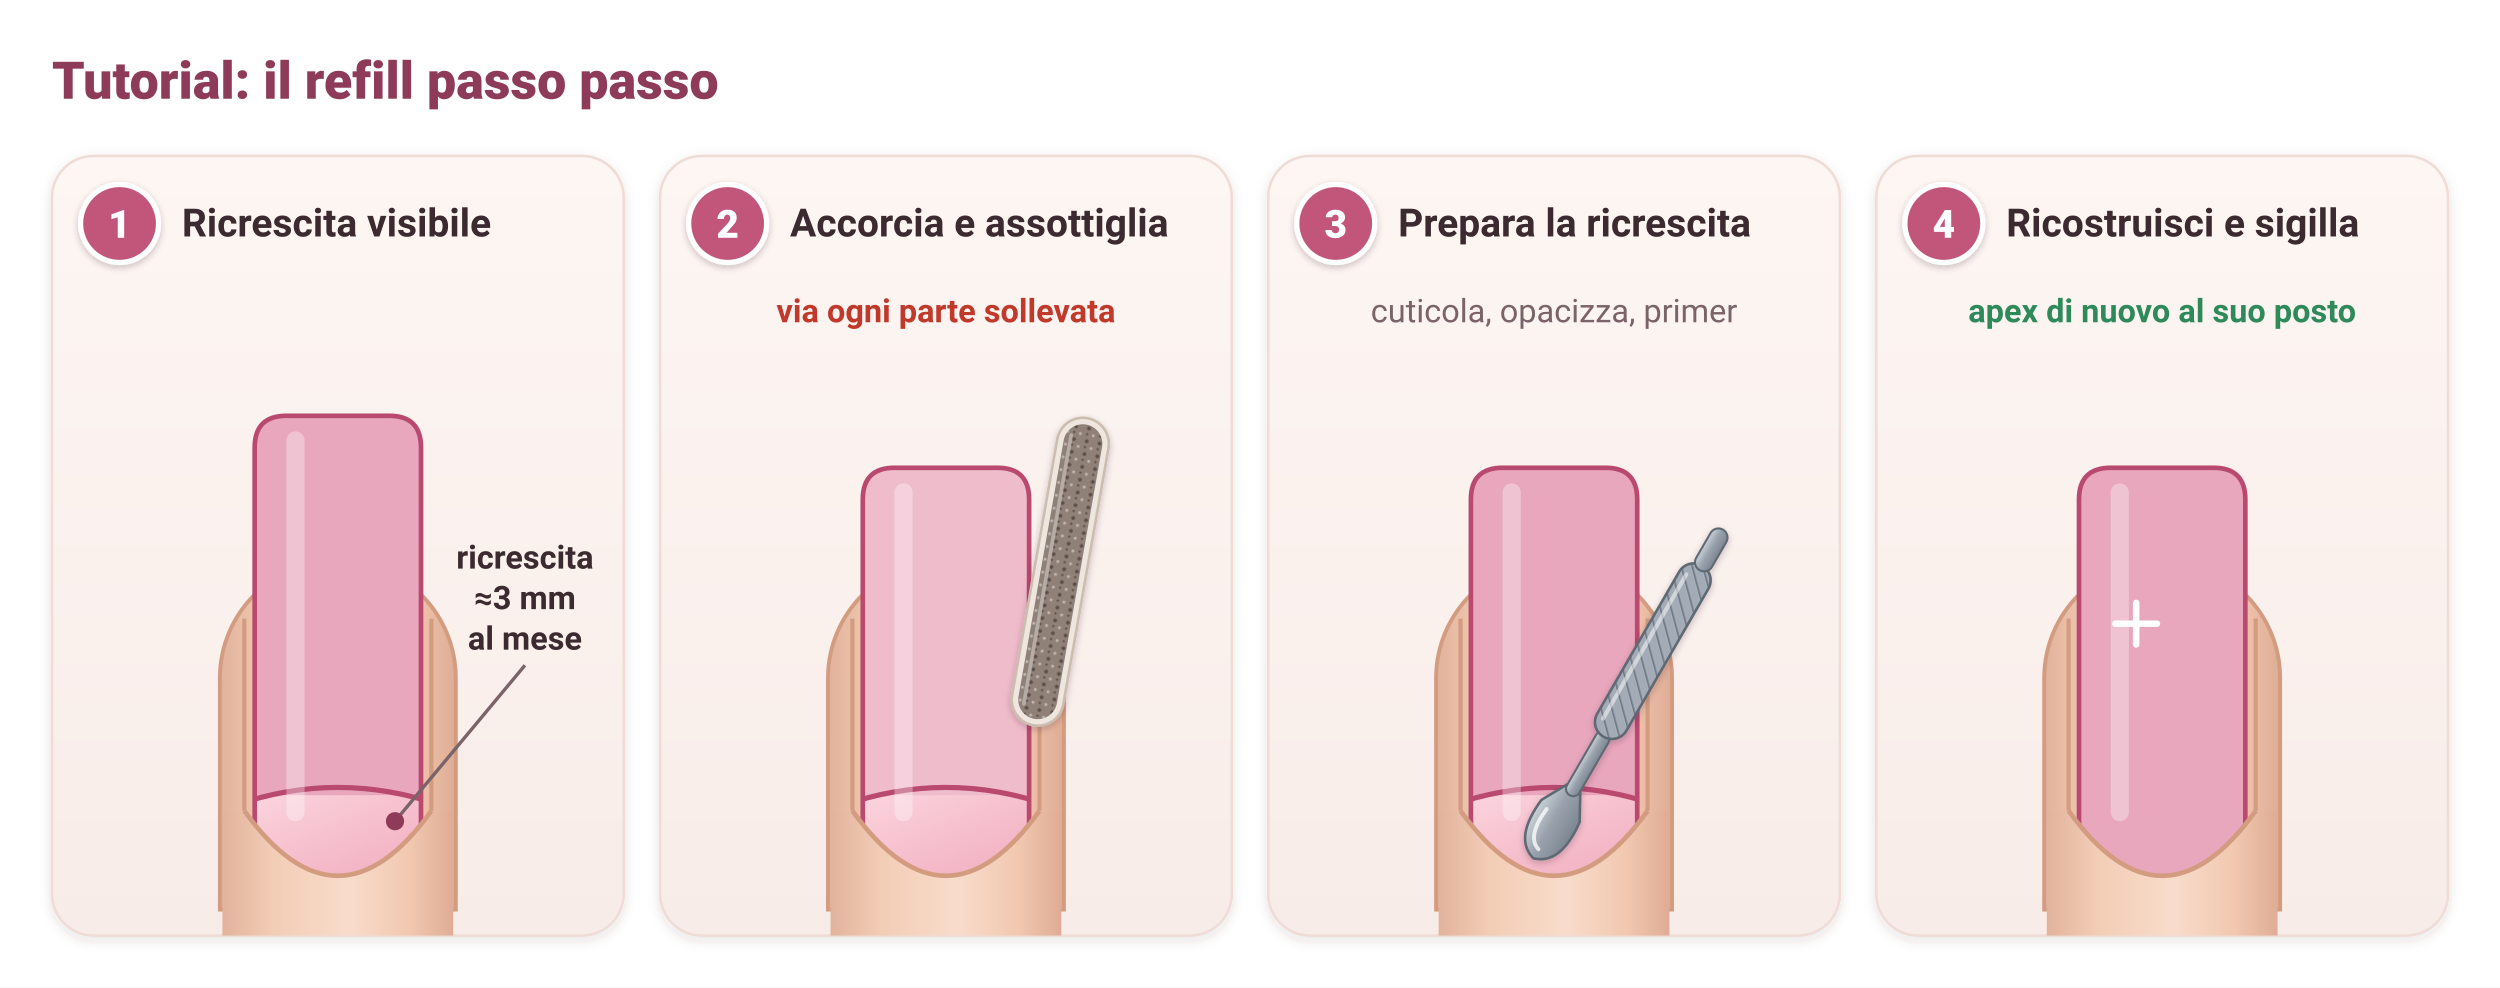
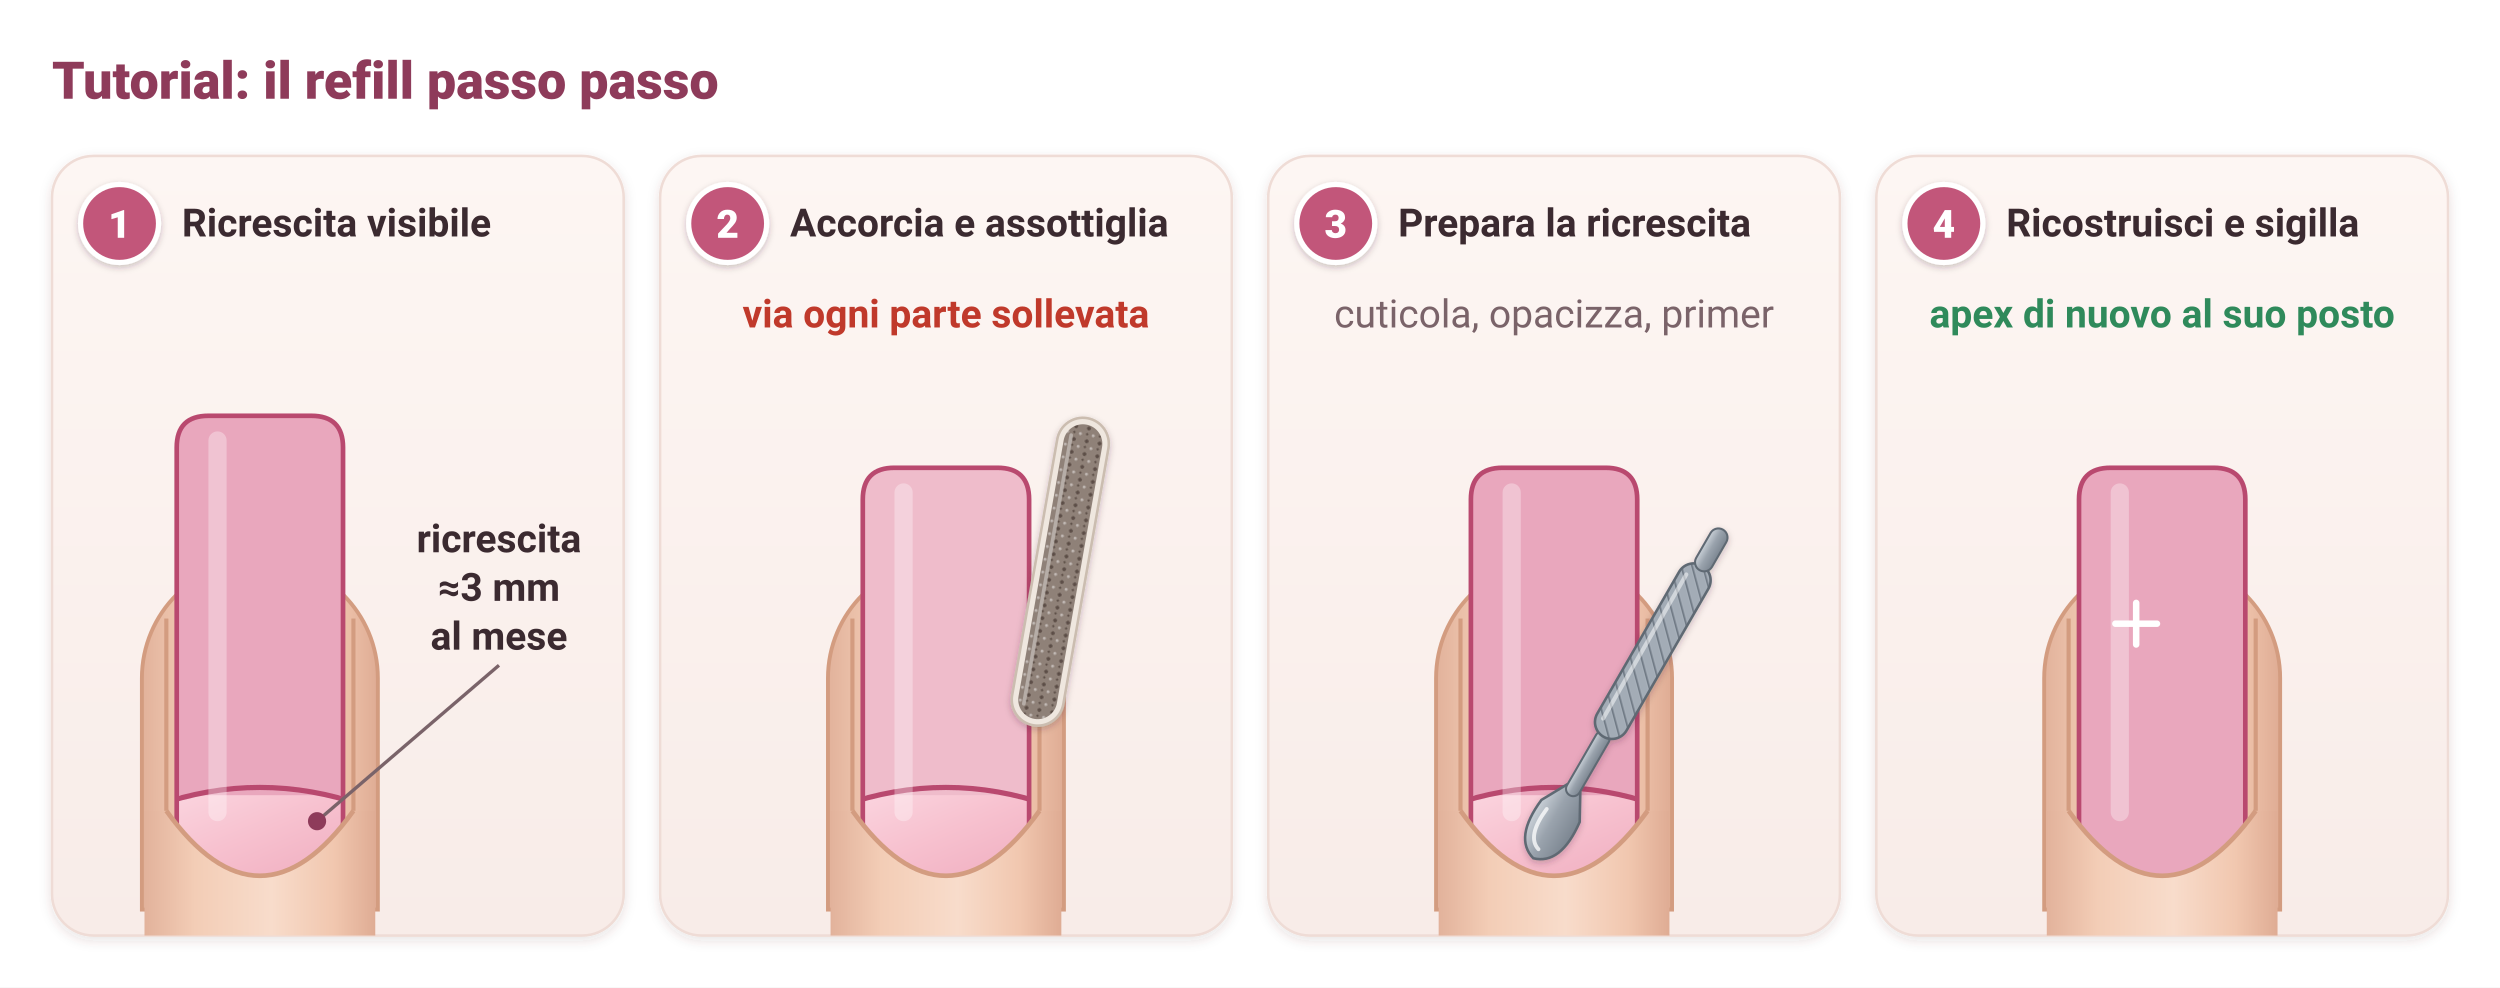
<svg xmlns="http://www.w3.org/2000/svg" viewBox="0 0 962 380" width="962" height="380" font-family="system-ui, -apple-system, 'Segoe UI', Roboto, Arial, sans-serif" role="img">
  <rect width="100%" height="100%" fill="#ffffff" />
  <defs>
    <linearGradient id="nxSkin" x1="0" y1="0" x2="1" y2="0">
      <stop offset="0" stop-color="#e2b29b" />
      <stop offset=".22" stop-color="#f3cdb6" />
      <stop offset=".55" stop-color="#f8dccb" />
      <stop offset=".82" stop-color="#f1c7af" />
      <stop offset="1" stop-color="#dfac94" />
    </linearGradient>
    <linearGradient id="nxNail" x1="0" y1="0" x2="1" y2="1">
      <stop offset="0" stop-color="#fbd6e0" />
      <stop offset=".45" stop-color="#f7c1cf" />
      <stop offset="1" stop-color="#eeaabd" />
    </linearGradient>
    <linearGradient id="nxMetal" x1="0" y1="0" x2="0" y2="1">
      <stop offset="0" stop-color="#c9d0d7" />
      <stop offset=".45" stop-color="#9aa3ad" />
      <stop offset="1" stop-color="#7c8691" />
    </linearGradient>
    <linearGradient id="nxPanel" x1="0" y1="0" x2="0" y2="1">
      <stop offset="0" stop-color="#fdf6f3" />
      <stop offset="1" stop-color="#f8ece8" />
    </linearGradient>
    <filter id="nxSh" x="-5%" y="-5%" width="110%" height="115%">
      <feDropShadow dx="0" dy="1.5" stdDeviation="2.2" flood-color="#5a2a3a" flood-opacity=".13" />
    </filter>
    <filter id="nxShS" x="-20%" y="-20%" width="140%" height="150%">
      <feDropShadow dx="0" dy="1" stdDeviation="1.2" flood-color="#3b2a30" flood-opacity=".25" />
    </filter>
  </defs>
  <defs>
    <marker id="ar" viewBox="0 0 10 10" refX="8" refY="5" markerWidth="7" markerHeight="7" orient="auto-start-reverse">
      <path d="M0,0 L10,5 L0,10 z" fill="#8e3b5a" />
    </marker>
    <marker id="arw" viewBox="0 0 10 10" refX="8" refY="5" markerWidth="7" markerHeight="7" orient="auto-start-reverse">
      <path d="M0,0 L10,5 L0,10 z" fill="#7a6369" />
    </marker>
  </defs>
  <text x="20.0" y="38.0" font-size="20" text-anchor="start" font-weight="800" fill="#8e3b5a">Tutorial: il refill passo passo</text>
  <defs>
    <clipPath id="p161">
      <rect x="20" y="60" width="220" height="300" rx="16" />
    </clipPath>
  </defs>
  <rect x="20" y="60" width="220" height="300" rx="16" fill="url(#nxPanel)" stroke="#efdcd6" stroke-width="1" filter="url(#nxSh)" />
  <circle cx="46" cy="86" r="15" fill="#c2577a" stroke="#fff" stroke-width="2" filter="url(#nxShS)" />
  <text x="46.0" y="91.5" font-size="15" text-anchor="middle" font-weight="800" fill="#fff">1</text>
  <text x="70.0" y="91.0" font-size="15" text-anchor="start" font-weight="700" fill="#3b2a30">Ricrescita visibile</text>
  <g clip-path="url(#p161)">
-     <path d="M84.6,350.0 L84.6,261.0 A45.4,45.4 0 0 1 175.4,261.0 L175.4,350.0 Z" fill="url(#nxSkin)" stroke="#d39c80" stroke-width="1.5" />
+     <path d="M54.6,350.0 L54.6,261.0 A45.4,45.4 0 0 1 145.4,261.0 L145.4,350.0 Z" fill="url(#nxSkin)" stroke="#d39c80" stroke-width="1.5" />
    <defs>
      <clipPath id="c162">
-         <path d="M98.0,346.0 L162.0,346.0 L162.0,230.0 L162.0,172.2 Q162.0,160.0 149.8,160.0 L110.2,160.0 Q98.0,160.0 98.0,172.2 L98.0,230.0 Z" />
+         <path d="M68.0,346.0 L132.0,346.0 L132.0,230.0 L132.0,172.2 Q132.0,160.0 119.8,160.0 L80.2,160.0 Q68.0,160.0 68.0,172.2 L68.0,230.0 Z" />
      </clipPath>
    </defs>
-     <path d="M98.0,346.0 L162.0,346.0 L162.0,230.0 L162.0,172.2 Q162.0,160.0 149.8,160.0 L110.2,160.0 Q98.0,160.0 98.0,172.2 L98.0,230.0 Z" fill="#e9a7bd" />
-     <path d="M92.0,240.0 Q130.0,220.0 168.0,240.0 L168.0,100.0 L92.0,100.0 Z" fill="#e9a7bd" clip-path="url(#c162)" />
-     <rect x="90" y="306" width="80" height="34" fill="url(#nxNail)" clip-path="url(#c162)" />
-     <path d="M90,310 Q130,296 170,310" stroke="#b9496f" stroke-width="2" fill="none" clip-path="url(#c162)" />
-     <rect x="110.2" y="166.0" width="7.0" height="150.0" rx="3.5" fill="#fff" opacity=".32" clip-path="url(#c162)" />
-     <path d="M98.0,346.0 L162.0,346.0 L162.0,230.0 L162.0,172.2 Q162.0,160.0 149.8,160.0 L110.2,160.0 Q98.0,160.0 98.0,172.2 L98.0,230.0 Z" fill="none" stroke="#b9496f" stroke-width="1.8" />
-     <path d="M85.6,312.0 L94.0,312.0 Q130.0,362.0 166.0,312.0 L174.4,312.0 L174.4,370.0 L85.6,370.0 Z" fill="url(#nxSkin)" />
-     <path d="M94.0,312.0 Q130.0,362.0 166.0,312.0" fill="none" stroke="#d39c80" stroke-width="1.8" />
-     <path d="M94.0,312.0 L94.0,238.0" stroke="#d39c80" stroke-width="1.6" />
-     <path d="M166.0,312.0 L166.0,238.0" stroke="#d39c80" stroke-width="1.6" />
-     <line x1="152.0" y1="316.0" x2="202.0" y2="256.0" stroke="#7a6369" stroke-width="1.3" />
-     <circle cx="152.0" cy="316.0" r="3.5" fill="#8e3b5a" />
-     <text x="202.0" y="218.8" font-size="12.5" text-anchor="middle" font-weight="600" fill="#3b2a30">ricrescita</text>
-     <text x="202.0" y="234.4" font-size="12.5" text-anchor="middle" font-weight="600" fill="#3b2a30">≈3 mm</text>
-     <text x="202.0" y="250.0" font-size="12.5" text-anchor="middle" font-weight="600" fill="#3b2a30">al mese</text>
+     <path d="M68.0,346.0 L132.0,346.0 L132.0,230.0 L132.0,172.2 Q132.0,160.0 119.8,160.0 L80.2,160.0 Q68.0,160.0 68.0,172.2 L68.0,230.0 Z" fill="#e9a7bd" />
+     <path d="M62.0,240.0 Q100.0,220.0 138.0,240.0 L138.0,100.0 L62.0,100.0 Z" fill="#e9a7bd" clip-path="url(#c162)" />
+     <rect x="60" y="306" width="80" height="34" fill="url(#nxNail)" clip-path="url(#c162)" />
+     <path d="M60,310 Q100,296 140,310" stroke="#b9496f" stroke-width="2" fill="none" clip-path="url(#c162)" />
+     <rect x="80.2" y="166.0" width="7.0" height="150.0" rx="3.5" fill="#fff" opacity=".32" clip-path="url(#c162)" />
+     <path d="M68.0,346.0 L132.0,346.0 L132.0,230.0 L132.0,172.2 Q132.0,160.0 119.8,160.0 L80.2,160.0 Q68.0,160.0 68.0,172.2 L68.0,230.0 Z" fill="none" stroke="#b9496f" stroke-width="1.8" />
+     <path d="M55.6,312.0 L64.0,312.0 Q100.0,362.0 136.0,312.0 L144.4,312.0 L144.4,370.0 L55.6,370.0 Z" fill="url(#nxSkin)" />
+     <path d="M64.0,312.0 Q100.0,362.0 136.0,312.0" fill="none" stroke="#d39c80" stroke-width="1.8" />
+     <path d="M64.0,312.0 L64.0,238.0" stroke="#d39c80" stroke-width="1.6" />
+     <path d="M136.0,312.0 L136.0,238.0" stroke="#d39c80" stroke-width="1.6" />
+     <line x1="122.0" y1="316.0" x2="192.0" y2="256.0" stroke="#7a6369" stroke-width="1.3" />
+     <circle cx="122.0" cy="316.0" r="3.5" fill="#8e3b5a" />
+     <text x="192.0" y="212.5" font-size="15" text-anchor="middle" font-weight="600" fill="#3b2a30">ricrescita</text>
+     <text x="192.0" y="231.2" font-size="15" text-anchor="middle" font-weight="600" fill="#3b2a30">≈3 mm</text>
+     <text x="192.0" y="250.0" font-size="15" text-anchor="middle" font-weight="600" fill="#3b2a30">al mese</text>
  </g>
  <defs>
    <clipPath id="p163">
      <rect x="254" y="60" width="220" height="300" rx="16" />
    </clipPath>
  </defs>
  <rect x="254" y="60" width="220" height="300" rx="16" fill="url(#nxPanel)" stroke="#efdcd6" stroke-width="1" filter="url(#nxSh)" />
  <circle cx="280" cy="86" r="15" fill="#c2577a" stroke="#fff" stroke-width="2" filter="url(#nxShS)" />
  <text x="280.0" y="91.5" font-size="15" text-anchor="middle" font-weight="800" fill="#fff">2</text>
  <text x="304.0" y="91.0" font-size="15" text-anchor="start" font-weight="700" fill="#3b2a30">Accorcia e assottiglia</text>
  <g clip-path="url(#p163)">
    <path d="M318.6,350.0 L318.6,261.0 A45.4,45.4 0 0 1 409.4,261.0 L409.4,350.0 Z" fill="url(#nxSkin)" stroke="#d39c80" stroke-width="1.5" />
    <defs>
      <clipPath id="c164">
        <path d="M332.0,346.0 L396.0,346.0 L396.0,230.0 L396.0,192.2 Q396.0,180.0 383.8,180.0 L344.2,180.0 Q332.0,180.0 332.0,192.2 L332.0,230.0 Z" />
      </clipPath>
    </defs>
    <path d="M332.0,346.0 L396.0,346.0 L396.0,230.0 L396.0,192.2 Q396.0,180.0 383.8,180.0 L344.2,180.0 Q332.0,180.0 332.0,192.2 L332.0,230.0 Z" fill="#efbccb" />
    <path d="M326.0,240.0 Q364.0,220.0 402.0,240.0 L402.0,120.0 L326.0,120.0 Z" fill="#efbccb" clip-path="url(#c164)" />
    <rect x="324" y="306" width="80" height="34" fill="url(#nxNail)" clip-path="url(#c164)" />
    <path d="M324,310 Q364,296 404,310" stroke="#b9496f" stroke-width="2" fill="none" clip-path="url(#c164)" />
    <rect x="344.2" y="186.0" width="7.0" height="130.0" rx="3.5" fill="#fff" opacity=".32" clip-path="url(#c164)" />
    <path d="M332.0,346.0 L396.0,346.0 L396.0,230.0 L396.0,192.2 Q396.0,180.0 383.8,180.0 L344.2,180.0 Q332.0,180.0 332.0,192.2 L332.0,230.0 Z" fill="none" stroke="#b9496f" stroke-width="1.8" />
    <path d="M319.6,312.0 L328.0,312.0 Q364.0,362.0 400.0,312.0 L408.4,312.0 L408.4,370.0 L319.6,370.0 Z" fill="url(#nxSkin)" />
    <path d="M328.0,312.0 Q364.0,362.0 400.0,312.0" fill="none" stroke="#d39c80" stroke-width="1.8" />
    <path d="M328.0,312.0 L328.0,238.0" stroke="#d39c80" stroke-width="1.6" />
    <path d="M400.0,312.0 L400.0,238.0" stroke="#d39c80" stroke-width="1.6" />
    <g filter="url(#nxShS)">
      <g transform="translate(408.0,220.0) rotate(-80.0)">
        <defs>
          <pattern id="gr165" width="5" height="5" patternUnits="userSpaceOnUse">
            <rect width="5" height="5" fill="#8f8178" />
            <circle cx="1.2" cy="1.3" r=".75" fill="#5e5049" />
            <circle cx="3.7" cy="3.4" r=".6" fill="#fff" opacity=".4" />
            <circle cx="3.9" cy="1" r=".45" fill="#5e5049" />
          </pattern>
        </defs>
        <rect x="-60.0" y="-10.0" width="120.0" height="20.0" rx="10.0" fill="#efe7df" stroke="#cbbdb0" stroke-width="1" />
        <rect x="-57.5" y="-7.5" width="115.0" height="15.0" rx="7.5" fill="url(#gr165)" />
        <line x1="-52.5" y1="-5.0" x2="52.5" y2="-5.0" stroke="#fff" stroke-width="1.4" opacity=".35" stroke-linecap="round" />
      </g>
    </g>
-     <text x="364.0" y="124.0" font-size="12.5" text-anchor="middle" font-weight="600" fill="#c0392b">via ogni parte sollevata</text>
+     <text x="364.0" y="126.0" font-size="15" text-anchor="middle" font-weight="600" fill="#c0392b">via ogni parte sollevata</text>
  </g>
  <defs>
    <clipPath id="p166">
      <rect x="488" y="60" width="220" height="300" rx="16" />
    </clipPath>
  </defs>
  <rect x="488" y="60" width="220" height="300" rx="16" fill="url(#nxPanel)" stroke="#efdcd6" stroke-width="1" filter="url(#nxSh)" />
  <circle cx="514" cy="86" r="15" fill="#c2577a" stroke="#fff" stroke-width="2" filter="url(#nxShS)" />
  <text x="514.0" y="91.5" font-size="15" text-anchor="middle" font-weight="800" fill="#fff">3</text>
  <text x="538.0" y="91.0" font-size="15" text-anchor="start" font-weight="700" fill="#3b2a30">Prepara la ricrescita</text>
  <g clip-path="url(#p166)">
    <path d="M552.6,350.0 L552.6,261.0 A45.4,45.4 0 0 1 643.4,261.0 L643.4,350.0 Z" fill="url(#nxSkin)" stroke="#d39c80" stroke-width="1.5" />
    <defs>
      <clipPath id="c167">
        <path d="M566.0,346.0 L630.0,346.0 L630.0,230.0 L630.0,192.2 Q630.0,180.0 617.8,180.0 L578.2,180.0 Q566.0,180.0 566.0,192.2 L566.0,230.0 Z" />
      </clipPath>
    </defs>
    <path d="M566.0,346.0 L630.0,346.0 L630.0,230.0 L630.0,192.2 Q630.0,180.0 617.8,180.0 L578.2,180.0 Q566.0,180.0 566.0,192.2 L566.0,230.0 Z" fill="#e9a7bd" />
    <path d="M560.0,240.0 Q598.0,220.0 636.0,240.0 L636.0,120.0 L560.0,120.0 Z" fill="#e9a7bd" clip-path="url(#c167)" />
    <rect x="558" y="306" width="80" height="34" fill="url(#nxNail)" clip-path="url(#c167)" />
    <path d="M558,310 Q598,296 638,310" stroke="#b9496f" stroke-width="2" fill="none" clip-path="url(#c167)" />
    <rect x="578.2" y="186.0" width="7.0" height="130.0" rx="3.5" fill="#fff" opacity=".32" clip-path="url(#c167)" />
    <path d="M566.0,346.0 L630.0,346.0 L630.0,230.0 L630.0,192.2 Q630.0,180.0 617.8,180.0 L578.2,180.0 Q566.0,180.0 566.0,192.2 L566.0,230.0 Z" fill="none" stroke="#b9496f" stroke-width="1.8" />
    <path d="M553.6,312.0 L562.0,312.0 Q598.0,362.0 634.0,312.0 L642.4,312.0 L642.4,370.0 L553.6,370.0 Z" fill="url(#nxSkin)" />
    <path d="M562.0,312.0 Q598.0,362.0 634.0,312.0" fill="none" stroke="#d39c80" stroke-width="1.8" />
    <path d="M562.0,312.0 L562.0,238.0" stroke="#d39c80" stroke-width="1.6" />
    <path d="M634.0,312.0 L634.0,238.0" stroke="#d39c80" stroke-width="1.6" />
    <g filter="url(#nxShS)">
      <g transform="translate(604.0,306.0) rotate(-60.0)">
        <defs>
          <pattern id="kn168" width="4" height="4" patternUnits="userSpaceOnUse" patternTransform="rotate(45)">
            <rect width="4" height="4" fill="#a3acb6" />
            <line x1="0" y1="0" x2="0" y2="4" stroke="#717b86" stroke-width="1.3" />
          </pattern>
        </defs>
        <path d="M3,-3 L-7,-8.5 Q-25,-10.5 -28,0 Q-25,10.5 -7,8.5 L3,3 Z" fill="url(#nxMetal)" stroke="#5f6973" stroke-width="1" />
        <path d="M-9,-5 Q-22,-6.5 -24,0" stroke="#fff" stroke-width="1.5" fill="none" opacity=".75" stroke-linecap="round" />
        <rect x="0" y="-2.8" width="28" height="5.6" rx="2.8" fill="url(#nxMetal)" stroke="#5f6973" stroke-width=".8" />
        <rect x="26" y="-6.5" width="76.0" height="13" rx="6.5" fill="url(#kn168)" stroke="#5f6973" stroke-width="1" />
        <rect x="100.0" y="-3.5" width="18" height="7" rx="3.5" fill="url(#nxMetal)" stroke="#5f6973" stroke-width=".8" />
        <line x1="32" y1="-3.6" x2="96.0" y2="-3.6" stroke="#fff" stroke-width="1.6" opacity=".5" stroke-linecap="round" />
      </g>
    </g>
-     <text x="598.0" y="124.0" font-size="12.5" text-anchor="middle" font-weight="400" fill="#7a6369">cuticola, opacizza, primer</text>
+     <text x="598.0" y="126.0" font-size="15" text-anchor="middle" font-weight="400" fill="#7a6369">cuticola, opacizza, primer</text>
  </g>
  <defs>
    <clipPath id="p169">
      <rect x="722" y="60" width="220" height="300" rx="16" />
    </clipPath>
  </defs>
  <rect x="722" y="60" width="220" height="300" rx="16" fill="url(#nxPanel)" stroke="#efdcd6" stroke-width="1" filter="url(#nxSh)" />
  <circle cx="748" cy="86" r="15" fill="#c2577a" stroke="#fff" stroke-width="2" filter="url(#nxShS)" />
  <text x="748.0" y="91.5" font-size="15" text-anchor="middle" font-weight="800" fill="#fff">4</text>
  <text x="772.0" y="91.0" font-size="15" text-anchor="start" font-weight="700" fill="#3b2a30">Ricostruisci e sigilla</text>
  <g clip-path="url(#p169)">
    <path d="M786.6,350.0 L786.6,261.0 A45.4,45.4 0 0 1 877.4,261.0 L877.4,350.0 Z" fill="url(#nxSkin)" stroke="#d39c80" stroke-width="1.5" />
    <defs>
      <clipPath id="c170">
        <path d="M800.0,346.0 L864.0,346.0 L864.0,230.0 L864.0,192.2 Q864.0,180.0 851.8,180.0 L812.2,180.0 Q800.0,180.0 800.0,192.2 L800.0,230.0 Z" />
      </clipPath>
    </defs>
    <path d="M800.0,346.0 L864.0,346.0 L864.0,230.0 L864.0,192.2 Q864.0,180.0 851.8,180.0 L812.2,180.0 Q800.0,180.0 800.0,192.2 L800.0,230.0 Z" fill="#e9a7bd" />
    <path d="M794.0,240.0 Q832.0,220.0 870.0,240.0 L870.0,120.0 L794.0,120.0 Z" fill="#e9a7bd" clip-path="url(#c170)" />
    <rect x="812.2" y="186.0" width="7.0" height="130.0" rx="3.5" fill="#fff" opacity=".32" clip-path="url(#c170)" />
    <path d="M800.0,346.0 L864.0,346.0 L864.0,230.0 L864.0,192.2 Q864.0,180.0 851.8,180.0 L812.2,180.0 Q800.0,180.0 800.0,192.2 L800.0,230.0 Z" fill="none" stroke="#b9496f" stroke-width="1.8" />
    <path d="M787.6,312.0 L796.0,312.0 Q832.0,362.0 868.0,312.0 L876.4,312.0 L876.4,370.0 L787.6,370.0 Z" fill="url(#nxSkin)" />
    <path d="M796.0,312.0 Q832.0,362.0 868.0,312.0" fill="none" stroke="#d39c80" stroke-width="1.8" />
    <path d="M796.0,312.0 L796.0,238.0" stroke="#d39c80" stroke-width="1.6" />
    <path d="M868.0,312.0 L868.0,238.0" stroke="#d39c80" stroke-width="1.6" />
    <path d="M814.0,240.0 L830.0,240.0 M822.0,232.0 L822.0,248.0" stroke="#fff" stroke-width="2.5" stroke-linecap="round" />
-     <text x="832.0" y="124.0" font-size="12.5" text-anchor="middle" font-weight="600" fill="#2f8a5b">apex di nuovo al suo posto</text>
+     <text x="832.0" y="126.0" font-size="15" text-anchor="middle" font-weight="600" fill="#2f8a5b">apex di nuovo al suo posto</text>
  </g>
</svg>
